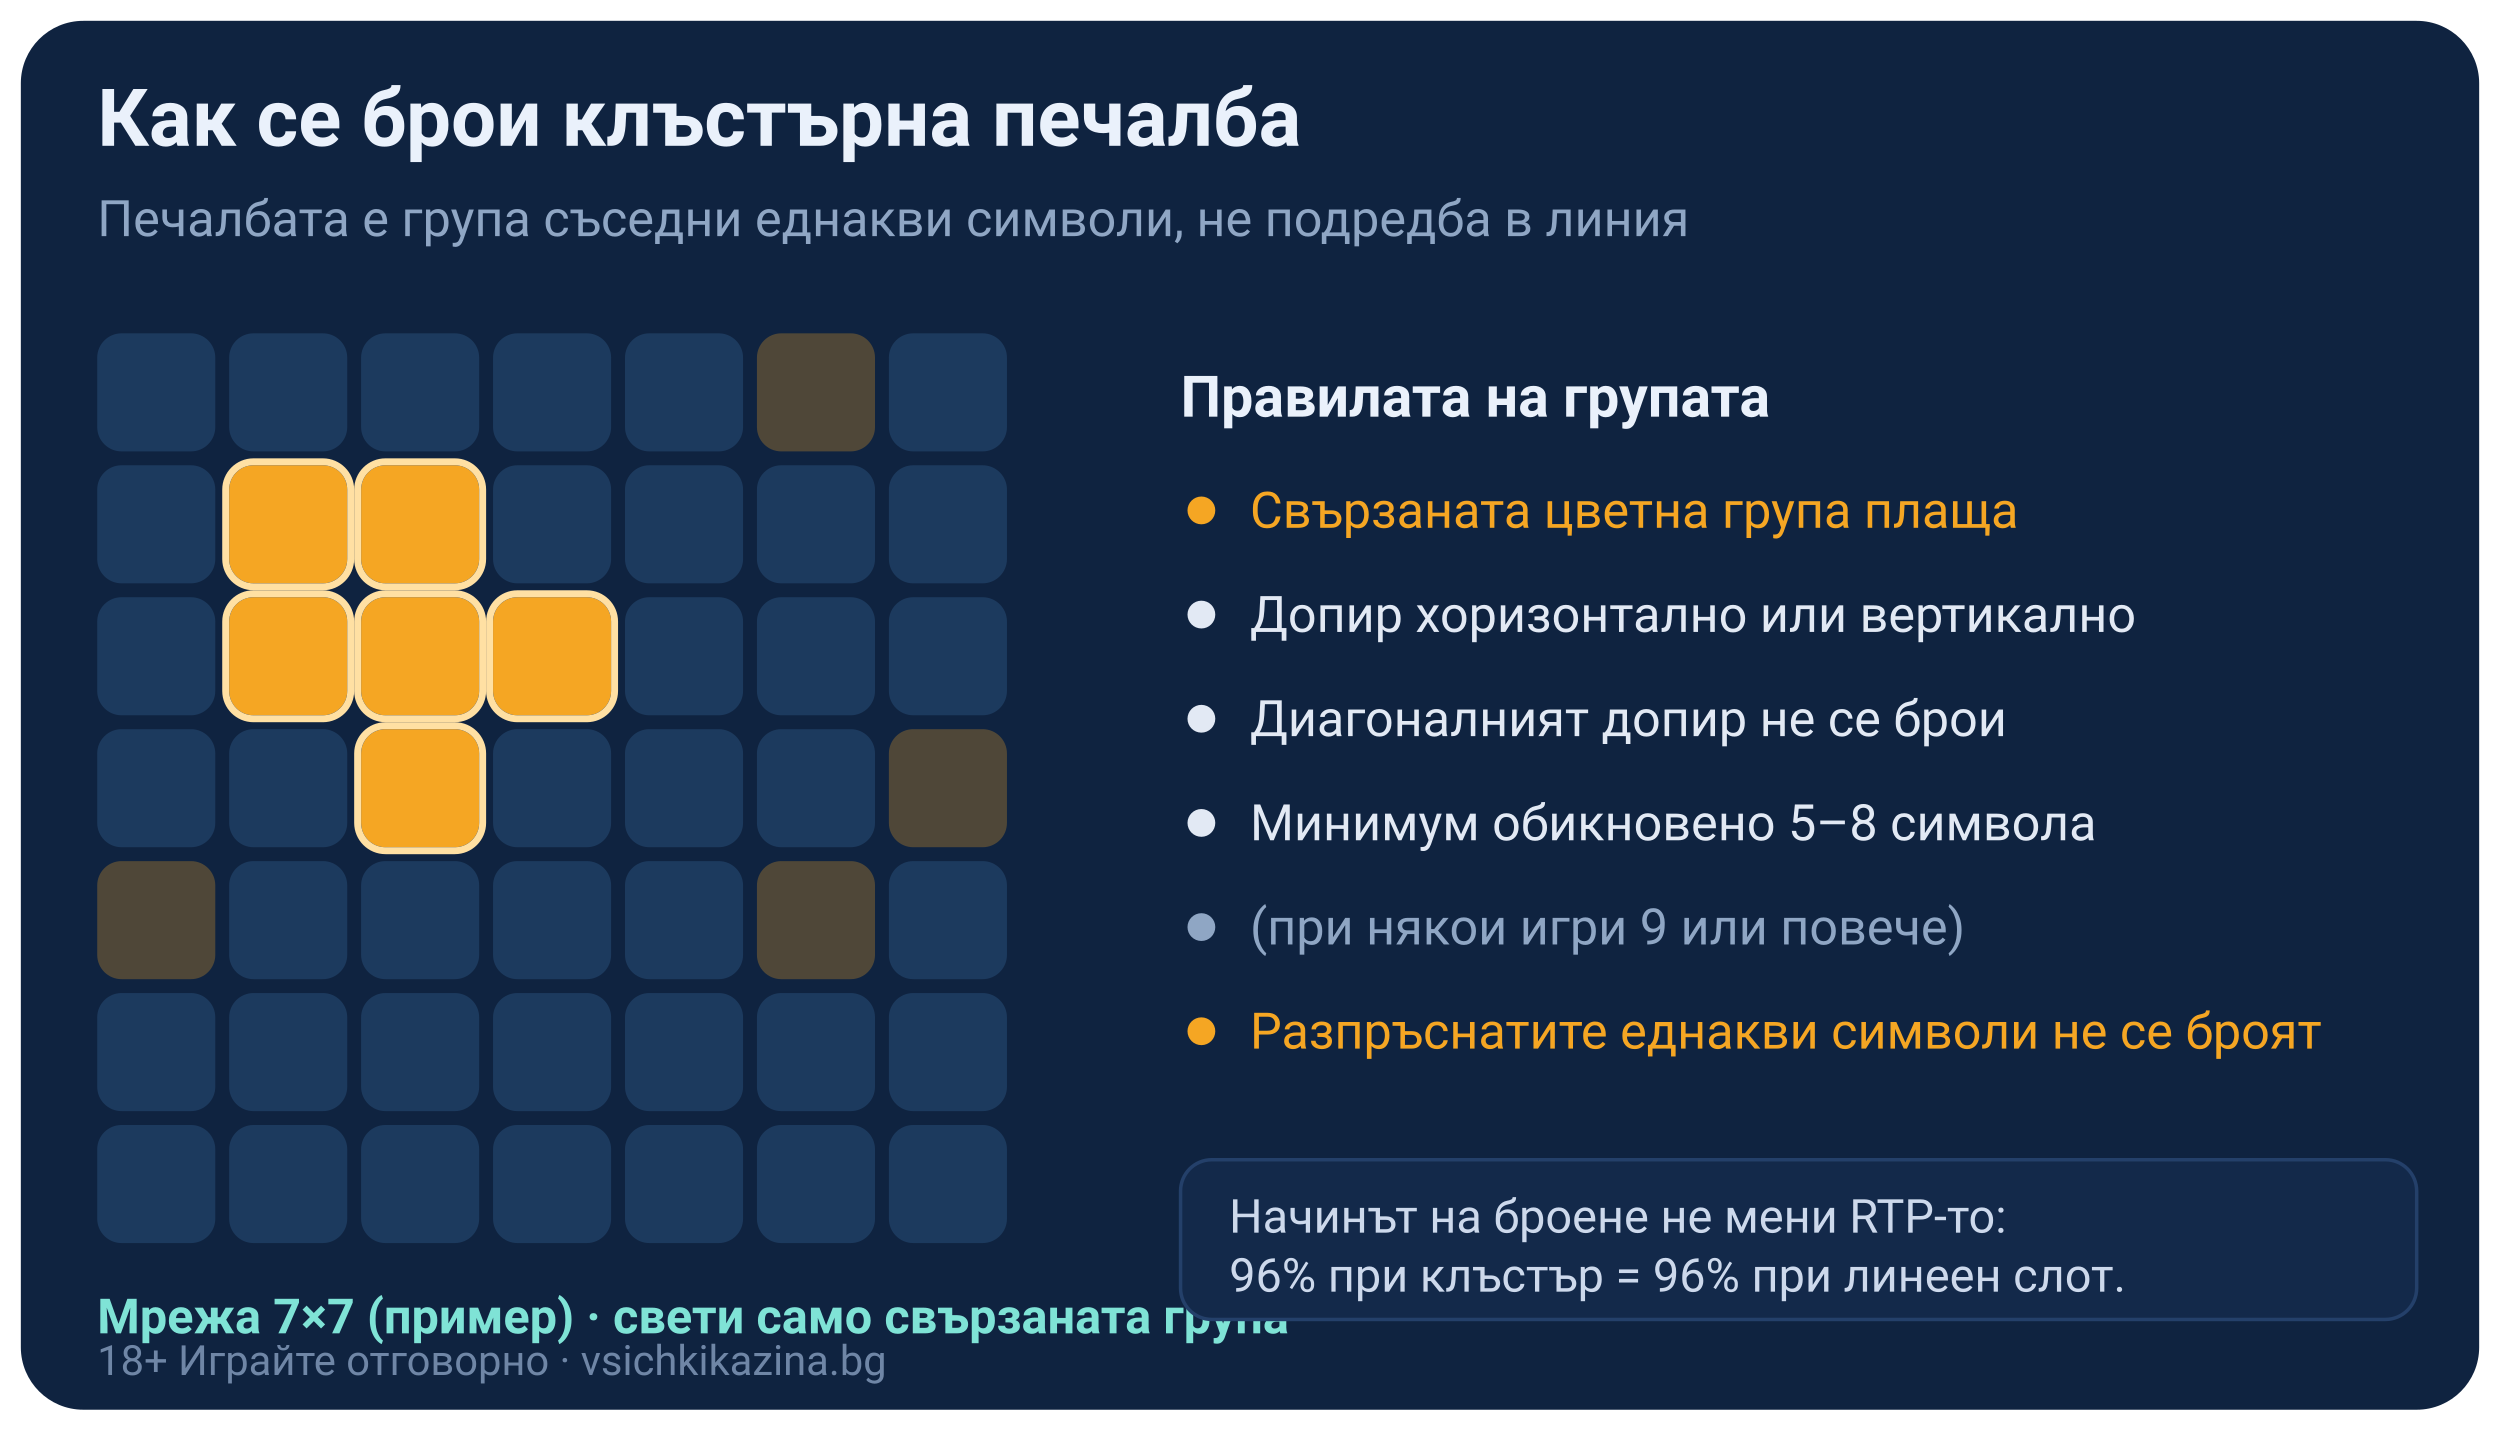
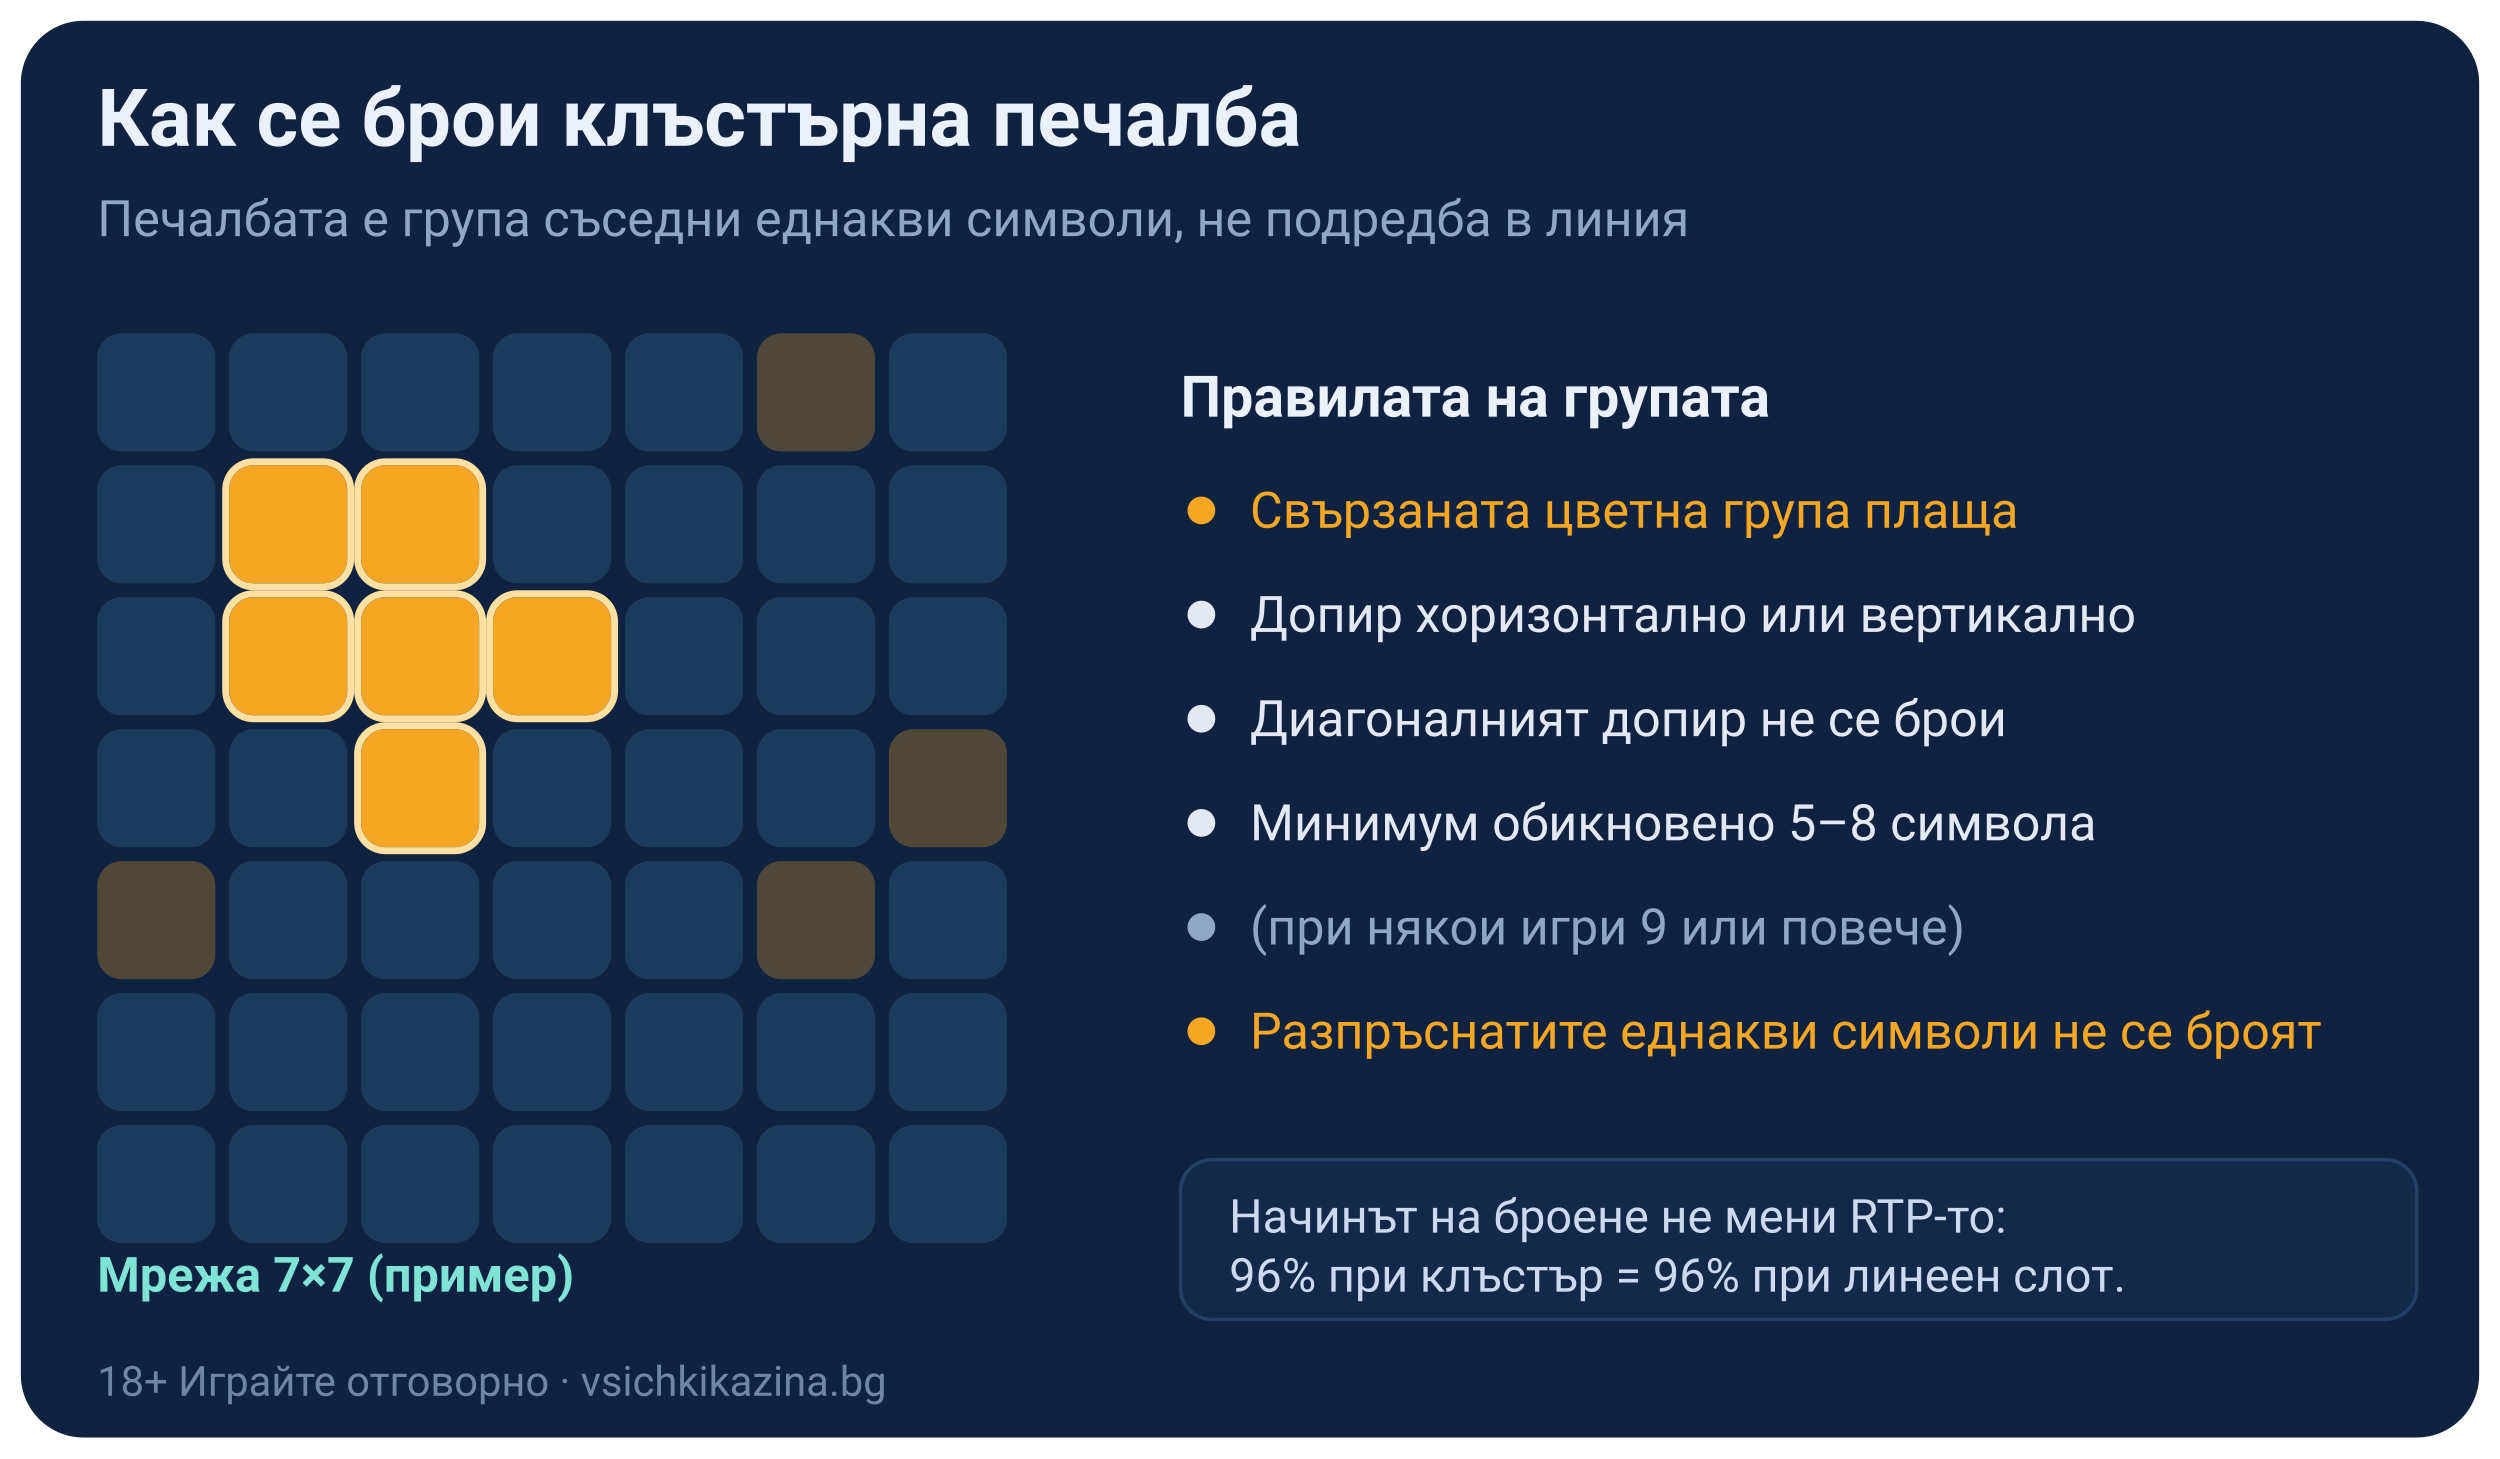
- <svg xmlns="http://www.w3.org/2000/svg" viewBox="0 0 720 412" font-family="'Segoe UI',Roboto,Arial,sans-serif">
-   <rect x="6" y="6" width="708" height="400" rx="18" fill="#0f2340" />
+ <svg xmlns="http://www.w3.org/2000/svg" viewBox="0 0 720 420" font-family="'Segoe UI',Roboto,Arial,sans-serif">
+   <rect x="6" y="6" width="708" height="408" rx="18" fill="#0f2340" />
  <text x="28" y="42" fill="#eaf1fb" font-size="23" font-weight="700">Как се брои клъстърна печалба</text>
  <text x="28" y="68" fill="#8fa6c4" font-size="14.5">Печалбата е група съседни еднакви символи, не подредба в линия</text>
  <rect x="28" y="96" width="34" height="34" rx="7" fill="#1c3a5e" />
  <rect x="66" y="96" width="34" height="34" rx="7" fill="#1c3a5e" />
  <rect x="104" y="96" width="34" height="34" rx="7" fill="#1c3a5e" />
  <rect x="142" y="96" width="34" height="34" rx="7" fill="#1c3a5e" />
  <rect x="180" y="96" width="34" height="34" rx="7" fill="#1c3a5e" />
  <rect x="218" y="96" width="34" height="34" rx="7" fill="#f5a623" opacity="0.28" />
  <rect x="256" y="96" width="34" height="34" rx="7" fill="#1c3a5e" />
  <rect x="28" y="134" width="34" height="34" rx="7" fill="#1c3a5e" />
  <rect x="66" y="134" width="34" height="34" rx="7" fill="#f5a623" />
  <rect x="104" y="134" width="34" height="34" rx="7" fill="#f5a623" />
  <rect x="142" y="134" width="34" height="34" rx="7" fill="#1c3a5e" />
  <rect x="180" y="134" width="34" height="34" rx="7" fill="#1c3a5e" />
  <rect x="218" y="134" width="34" height="34" rx="7" fill="#1c3a5e" />
  <rect x="256" y="134" width="34" height="34" rx="7" fill="#1c3a5e" />
  <rect x="28" y="172" width="34" height="34" rx="7" fill="#1c3a5e" />
  <rect x="66" y="172" width="34" height="34" rx="7" fill="#f5a623" />
  <rect x="104" y="172" width="34" height="34" rx="7" fill="#f5a623" />
  <rect x="142" y="172" width="34" height="34" rx="7" fill="#f5a623" />
  <rect x="180" y="172" width="34" height="34" rx="7" fill="#1c3a5e" />
  <rect x="218" y="172" width="34" height="34" rx="7" fill="#1c3a5e" />
  <rect x="256" y="172" width="34" height="34" rx="7" fill="#1c3a5e" />
  <rect x="28" y="210" width="34" height="34" rx="7" fill="#1c3a5e" />
  <rect x="66" y="210" width="34" height="34" rx="7" fill="#1c3a5e" />
  <rect x="104" y="210" width="34" height="34" rx="7" fill="#f5a623" />
  <rect x="142" y="210" width="34" height="34" rx="7" fill="#1c3a5e" />
  <rect x="180" y="210" width="34" height="34" rx="7" fill="#1c3a5e" />
  <rect x="218" y="210" width="34" height="34" rx="7" fill="#1c3a5e" />
  <rect x="256" y="210" width="34" height="34" rx="7" fill="#f5a623" opacity="0.28" />
  <rect x="28" y="248" width="34" height="34" rx="7" fill="#f5a623" opacity="0.28" />
  <rect x="66" y="248" width="34" height="34" rx="7" fill="#1c3a5e" />
  <rect x="104" y="248" width="34" height="34" rx="7" fill="#1c3a5e" />
  <rect x="142" y="248" width="34" height="34" rx="7" fill="#1c3a5e" />
  <rect x="180" y="248" width="34" height="34" rx="7" fill="#1c3a5e" />
  <rect x="218" y="248" width="34" height="34" rx="7" fill="#f5a623" opacity="0.28" />
  <rect x="256" y="248" width="34" height="34" rx="7" fill="#1c3a5e" />
  <rect x="28" y="286" width="34" height="34" rx="7" fill="#1c3a5e" />
  <rect x="66" y="286" width="34" height="34" rx="7" fill="#1c3a5e" />
  <rect x="104" y="286" width="34" height="34" rx="7" fill="#1c3a5e" />
  <rect x="142" y="286" width="34" height="34" rx="7" fill="#1c3a5e" />
  <rect x="180" y="286" width="34" height="34" rx="7" fill="#1c3a5e" />
  <rect x="218" y="286" width="34" height="34" rx="7" fill="#1c3a5e" />
  <rect x="256" y="286" width="34" height="34" rx="7" fill="#1c3a5e" />
  <rect x="28" y="324" width="34" height="34" rx="7" fill="#1c3a5e" />
  <rect x="66" y="324" width="34" height="34" rx="7" fill="#1c3a5e" />
  <rect x="104" y="324" width="34" height="34" rx="7" fill="#1c3a5e" />
  <rect x="142" y="324" width="34" height="34" rx="7" fill="#1c3a5e" />
  <rect x="180" y="324" width="34" height="34" rx="7" fill="#1c3a5e" />
  <rect x="218" y="324" width="34" height="34" rx="7" fill="#1c3a5e" />
  <rect x="256" y="324" width="34" height="34" rx="7" fill="#1c3a5e" />
  <rect x="103" y="209" width="36" height="36" rx="8" fill="none" stroke="#ffe0a3" stroke-width="2" />
  <rect x="65" y="171" width="36" height="36" rx="8" fill="none" stroke="#ffe0a3" stroke-width="2" />
  <rect x="103" y="133" width="36" height="36" rx="8" fill="none" stroke="#ffe0a3" stroke-width="2" />
  <rect x="103" y="171" width="36" height="36" rx="8" fill="none" stroke="#ffe0a3" stroke-width="2" />
  <rect x="65" y="133" width="36" height="36" rx="8" fill="none" stroke="#ffe0a3" stroke-width="2" />
  <rect x="141" y="171" width="36" height="36" rx="8" fill="none" stroke="#ffe0a3" stroke-width="2" />
-   <text x="28" y="384" fill="#7fe3d6" font-size="14" font-weight="600">Мрежа 7×7 (пример) · свети само свързаната група</text>
+   <text x="28" y="372" fill="#7fe3d6" font-size="14" font-weight="600" data-cap="1">Мрежа 7×7 (пример)</text>
  <text x="340" y="120" fill="#eaf1fb" font-size="16.5" font-weight="700">Правилата на групата</text>
  <circle cx="346" cy="147" r="4" fill="#f5a623" />
  <text x="360" y="152" fill="#f5a623" font-size="14.5">Свързаната цветна група плаща</text>
  <circle cx="346" cy="177" r="4" fill="#e2e9f4" />
  <text x="360" y="182" fill="#e2e9f4" font-size="14.5">Допир хоризонтално или вертикално</text>
  <circle cx="346" cy="207" r="4" fill="#e2e9f4" />
  <text x="360" y="212" fill="#e2e9f4" font-size="14.5">Диагоналният допир не се брои</text>
  <circle cx="346" cy="237" r="4" fill="#e2e9f4" />
  <text x="360" y="242" fill="#e2e9f4" font-size="14.5">Минимум обикновено 5–8 символа</text>
  <circle cx="346" cy="267" r="4" fill="#8fa6c4" />
  <text x="360" y="272" fill="#8fa6c4" font-size="14.5">(при някои игри 9 или повече)</text>
  <circle cx="346" cy="297" r="4" fill="#f5a623" />
  <text x="360" y="302" fill="#f5a623" font-size="14.5">Разпръснатите еднакви символи не се броят</text>
  <rect x="340" y="334" width="356" height="46" rx="9" fill="#13294a" stroke="#24406a" stroke-width="1" />
  <text x="354" y="355" fill="#cdd9ec" font-size="13.5">Начинът на броене не мени RTP-то:</text>
  <text x="354" y="372" fill="#cdd9ec" font-size="13.5">96% при клъстър = 96% при линеен слот.</text>
-   <text x="28" y="396" fill="#6f86a6" font-size="12">18+ Играйте отговорно · vsichkikazina.bg</text>
+   <text x="28" y="402" fill="#6f86a6" font-size="12">18+ Играйте отговорно · vsichkikazina.bg</text>
</svg>
